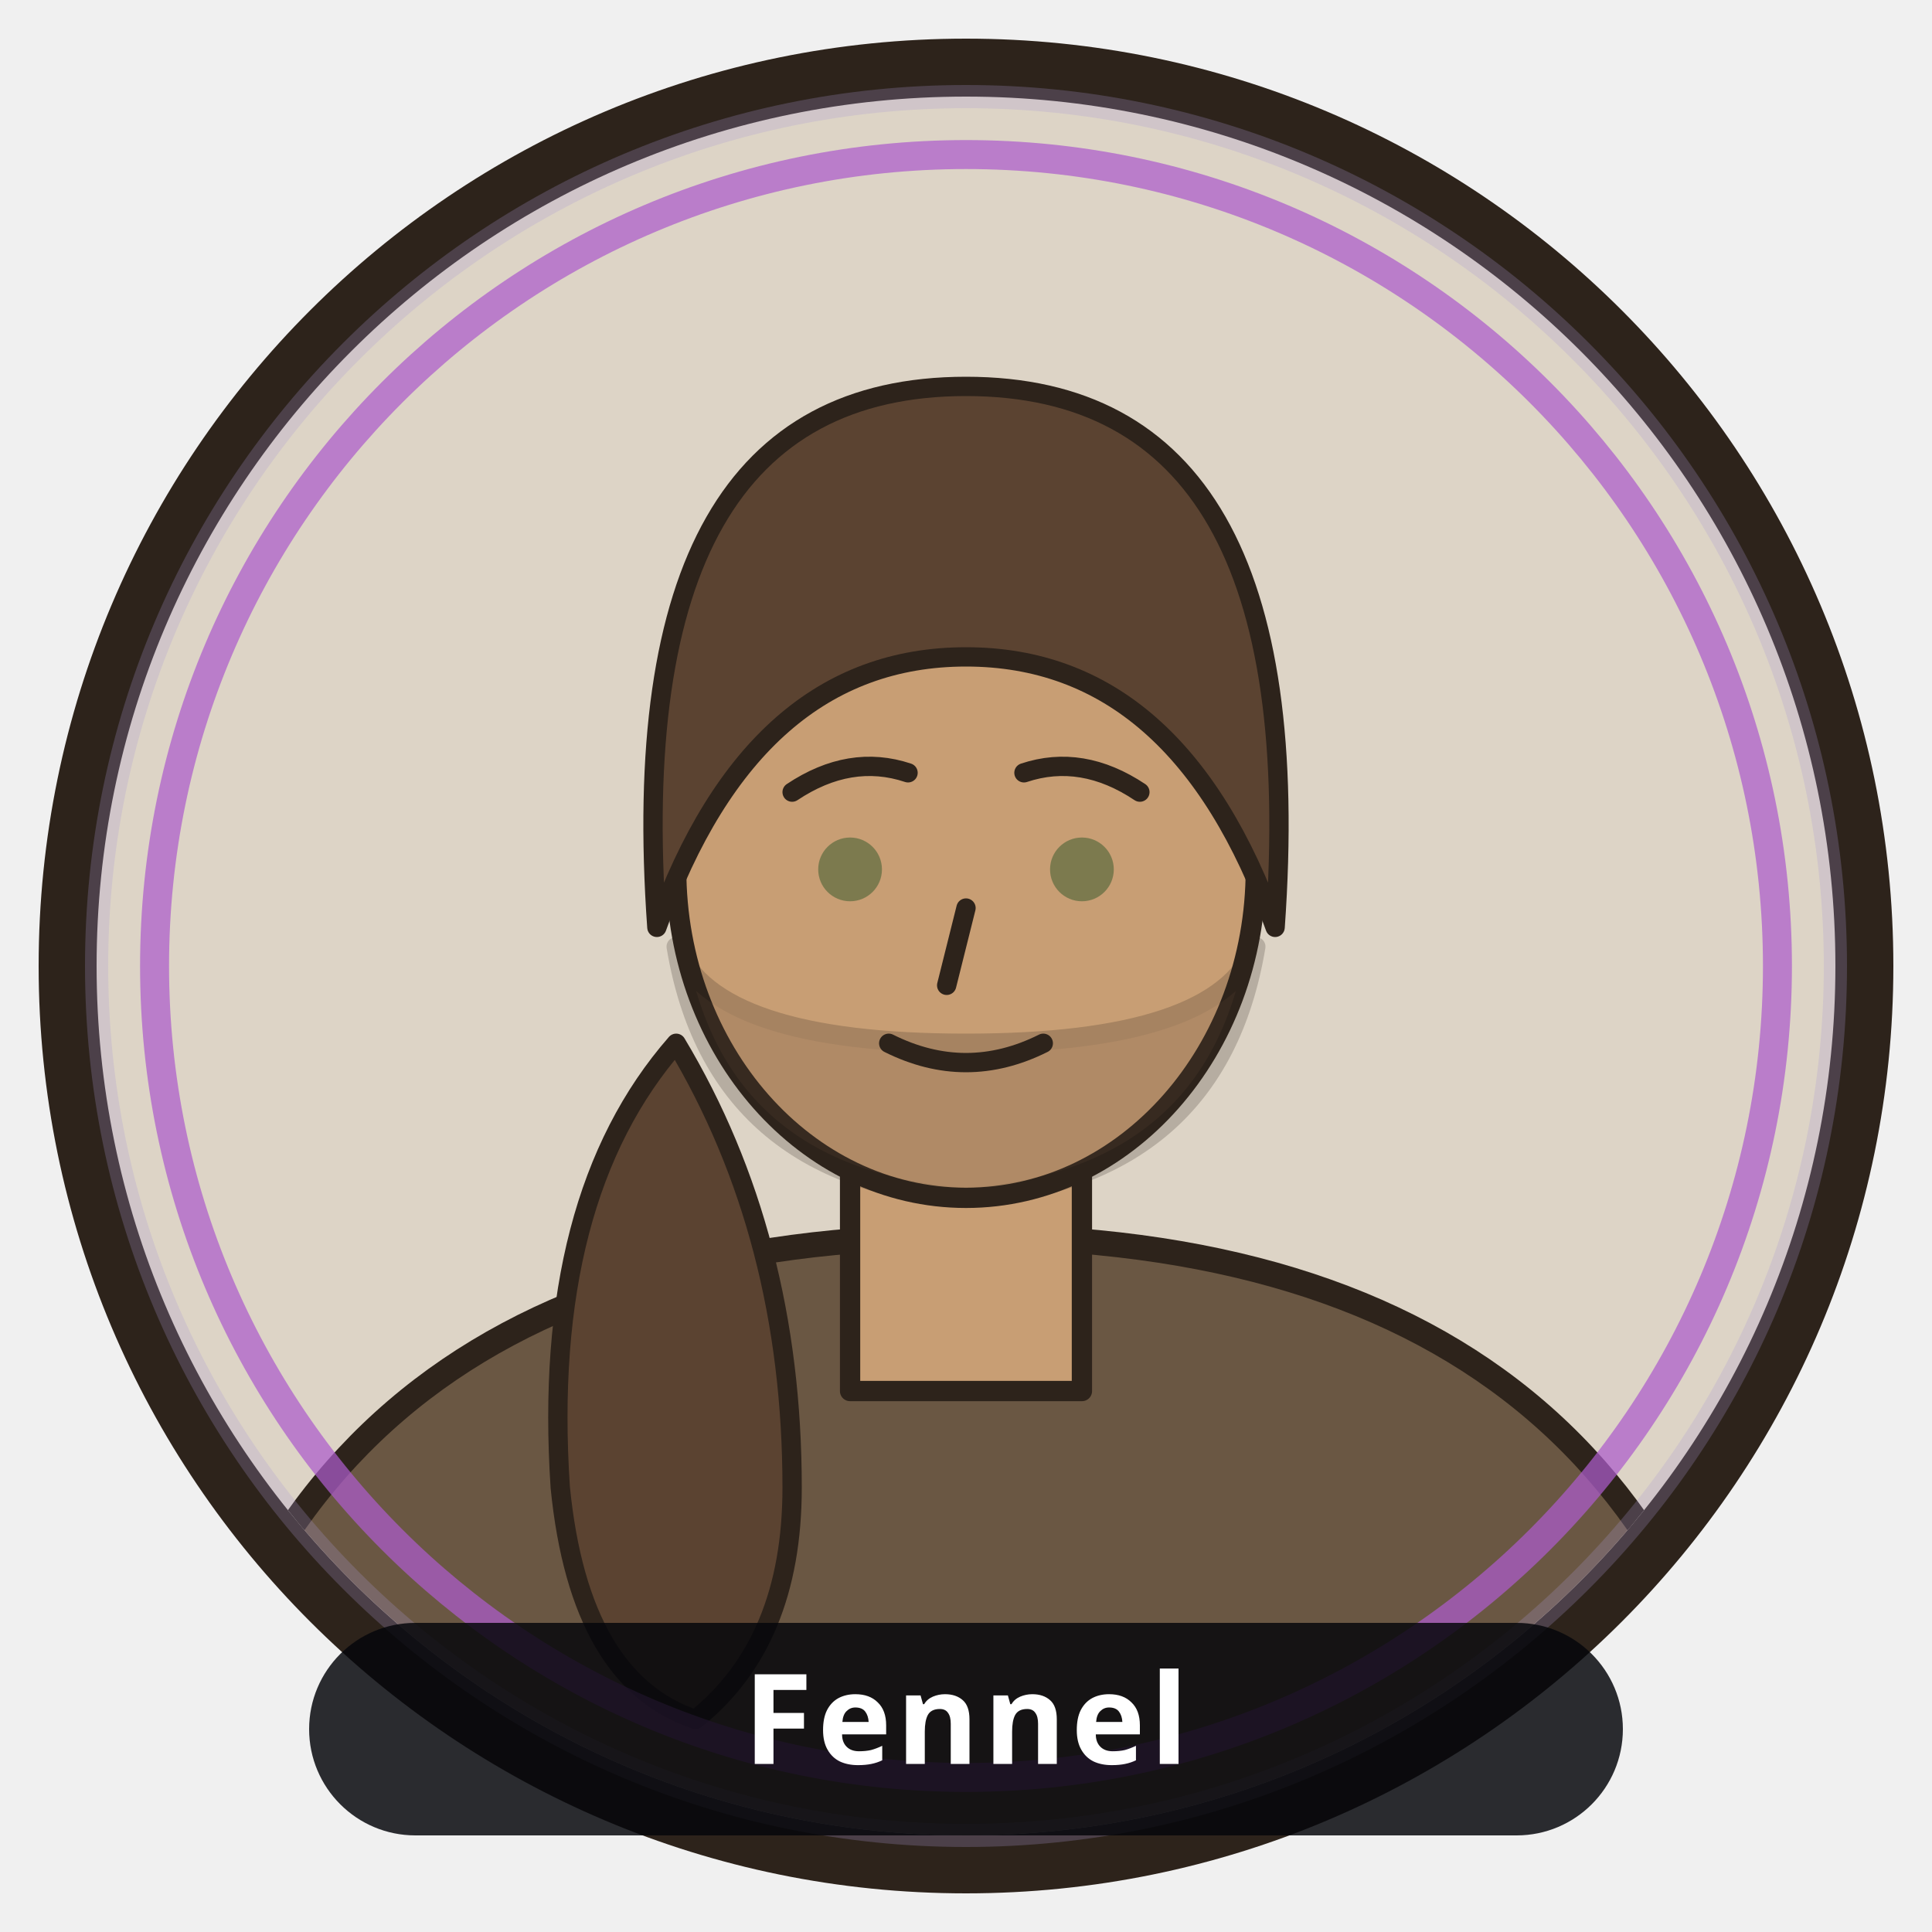
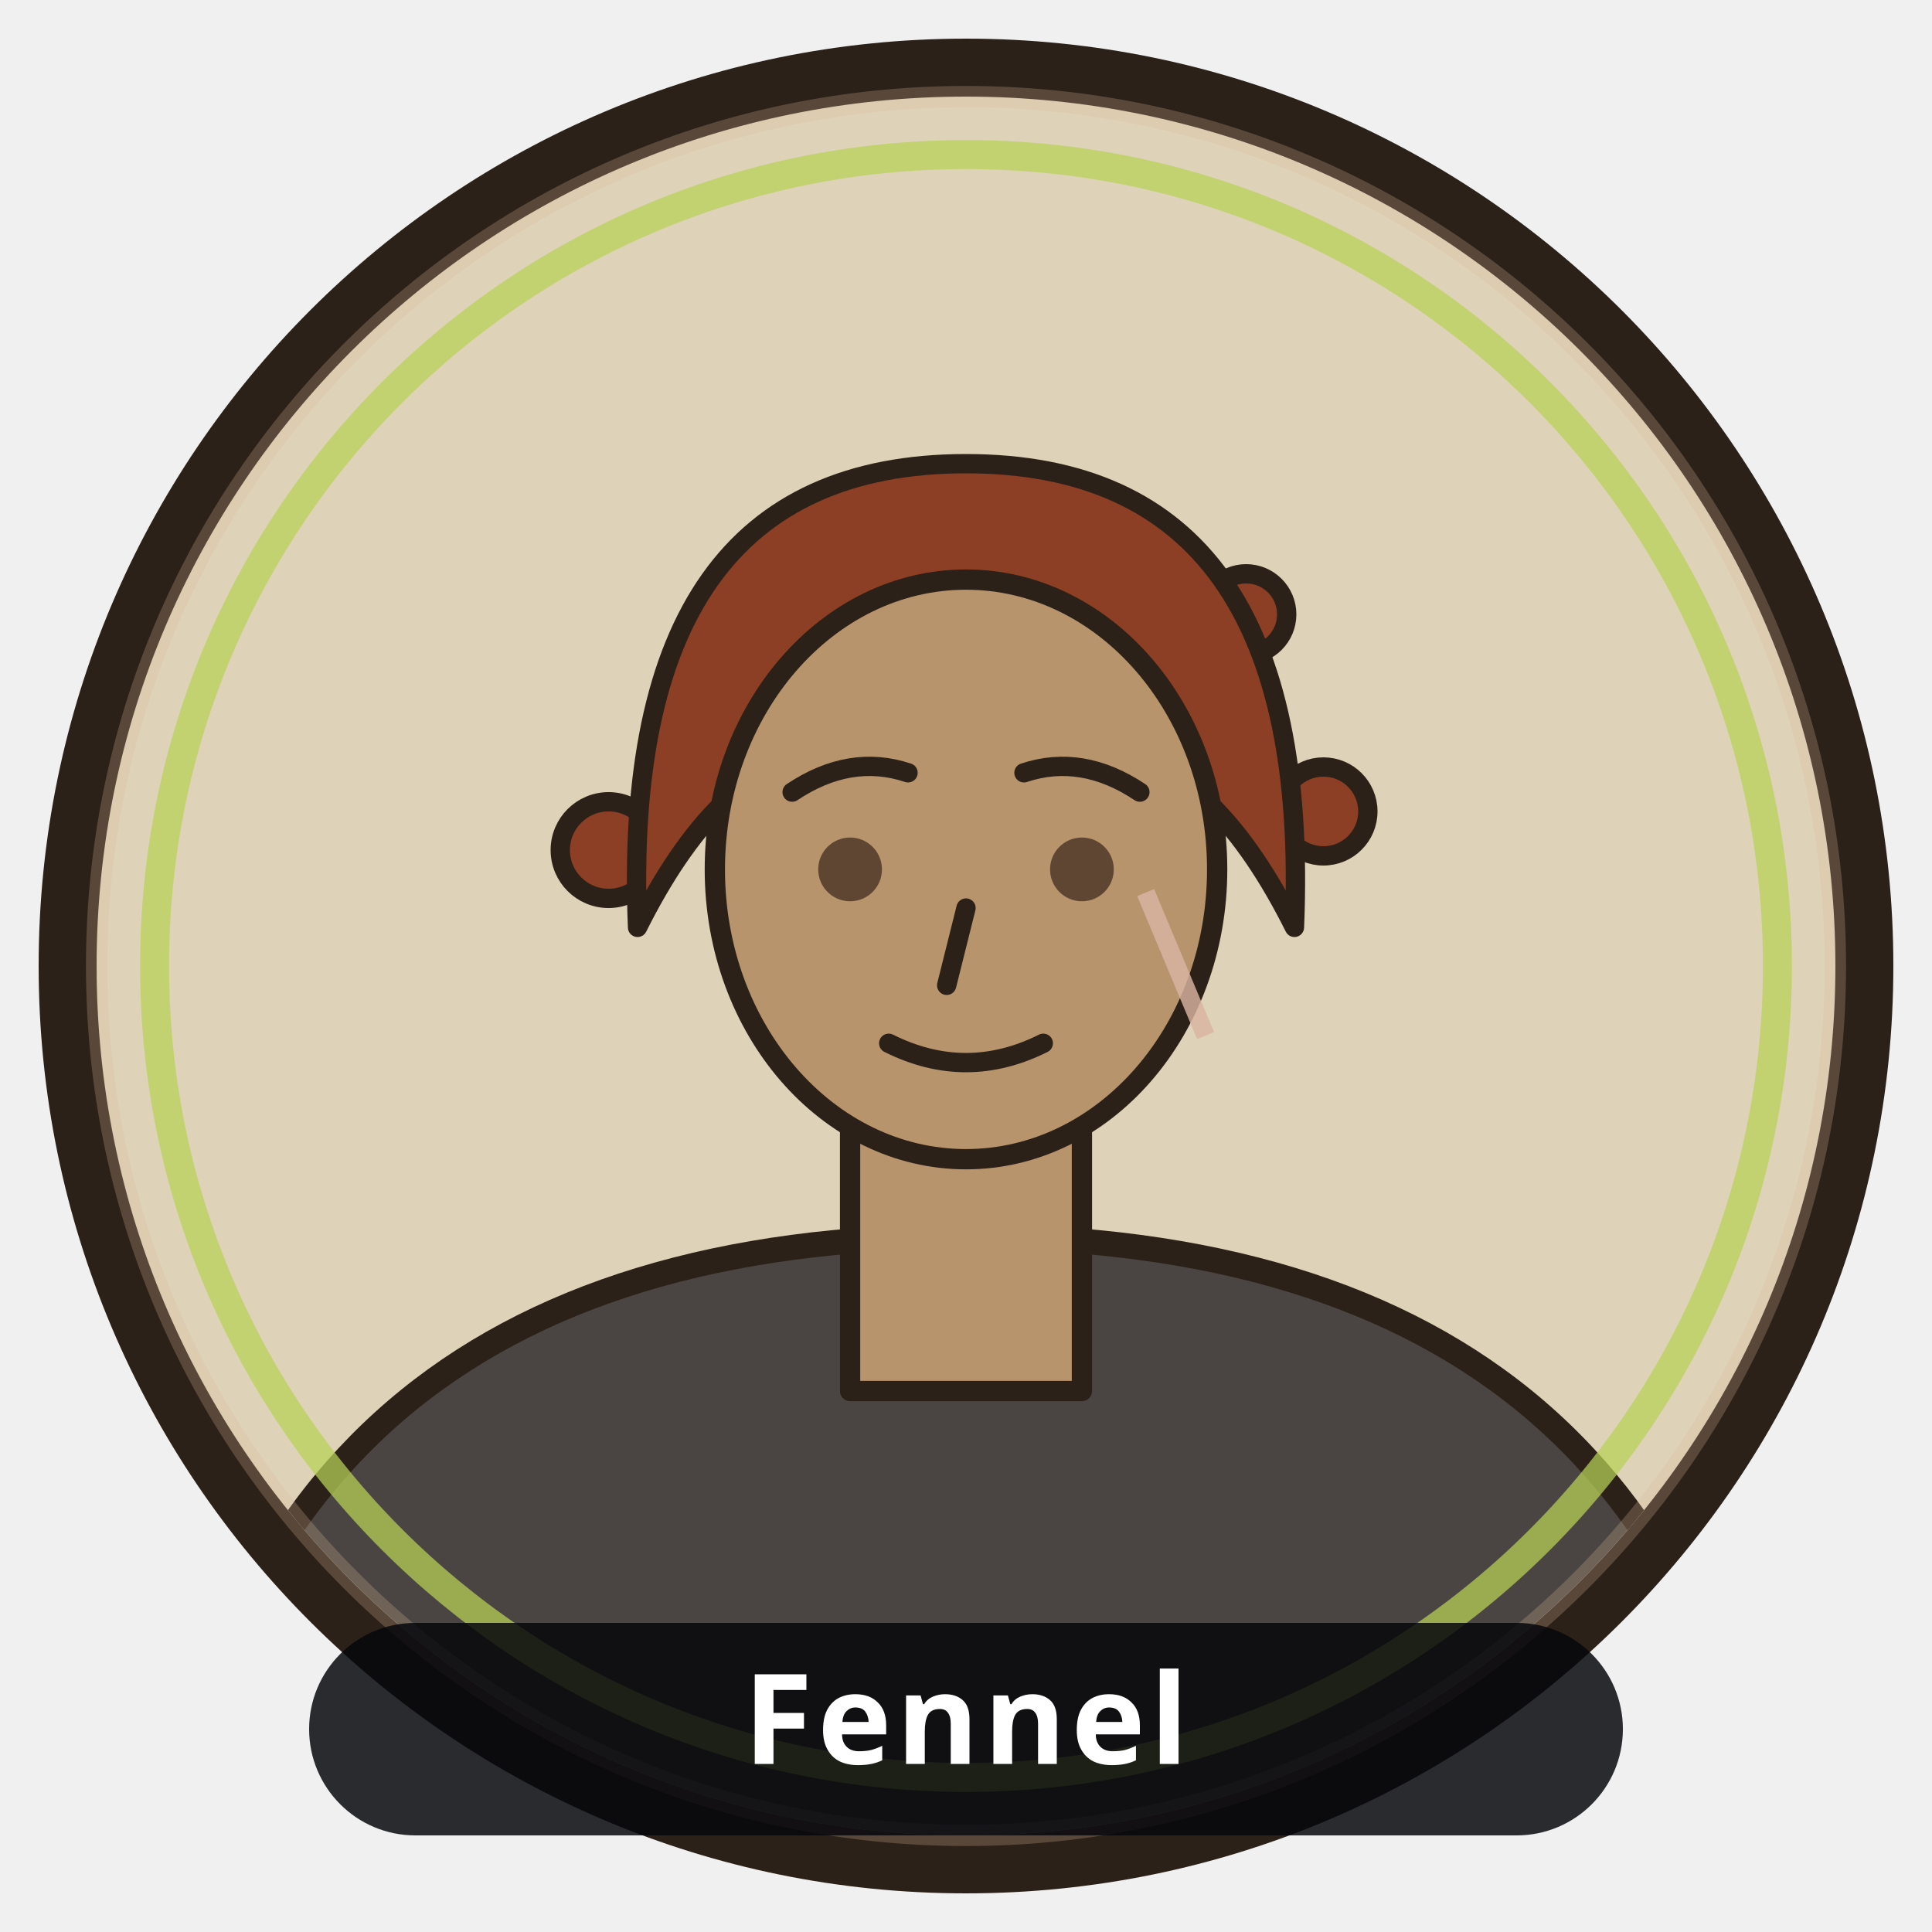
- <svg xmlns="http://www.w3.org/2000/svg" viewBox="0 0 100 100">
+ <svg xmlns="http://www.w3.org/2000/svg" viewBox="0 0 100 100" role="img" aria-label="fennel token">
  <style>
- .ring{fill:#ddd4c6;stroke:#2d231b;stroke-width:3;}
- .gold{fill:none;stroke:hsl(283 52% 58%);stroke-width:1.5;opacity:.72;}
- .cloak{fill:#6a5743;stroke:#2d231b;stroke-width:1.3;stroke-linejoin:round;}
- .skin{fill:#c89e74;stroke:#2d231b;stroke-width:1.05;stroke-linejoin:round;}
- .hair{fill:#5b4331;stroke:#2d231b;stroke-width:1;stroke-linejoin:round;}
- .ln{fill:none;stroke:#2d231b;stroke-width:1;stroke-linecap:round;}
+ .ring{fill:#ded2b8;stroke:#2c2118;stroke-width:3;}
+ .gold{fill:none;stroke:hsl(72 58% 58%);stroke-width:1.5;opacity:.72;}
+ .cloak{fill:#4a4542;stroke:#2c2118;stroke-width:1.3;stroke-linejoin:round;}
+ .skin{fill:#b8946d;stroke:#2c2118;stroke-width:1.05;stroke-linejoin:round;}
+ .hair{fill:#8d3f25;stroke:#2c2118;stroke-width:1;stroke-linejoin:round;}
+ .ln{fill:none;stroke:#2c2118;stroke-width:1;stroke-linecap:round;}
.hl{fill:none;stroke:#d7d0c2;stroke-width:.8;opacity:.84;}
- .eye{fill:#7c7a4e;}
+ .eye{fill:#5e4632;}
</style>
  <circle class="ring" cx="50" cy="50" r="46.5" />
  <clipPath id="t">
    <circle cx="50" cy="50" r="45" />
  </clipPath>
  <g clip-path="url(#t)">
    <path class="cloak" d="M8,100 q4,-36 42,-36 q38,0 42,36 Z" />
    <rect class="skin" x="44" y="58" width="12" height="14" />
-     <path class="hair" d="M35,54 q-7,8 -6,23 q1,10 7,12 q5,-4 5,-12 q0,-13 -6,-23 Z" />
-     <ellipse class="skin" cx="50" cy="45" rx="15" ry="17" />
-     <path class="hair" d="M34,48 q-2,-28 16,-28 q18,0 16,28 q-5,-14 -16,-14 q-11,0 -16,14 Z" />
-     <path class="hair" d="M35,49 q2,12 15,13 q13,-1 15,-13 q-2,5 -15,5 q-13,0 -15,-5 Z" opacity=".22" />
+     <circle class="hair" cx="31.5" cy="44" r="2.5" />
+     <circle class="hair" cx="68.5" cy="42" r="2.3" />
+     <circle class="hair" cx="64.5" cy="31.8" r="2.1" />
+     <path class="hair" d="M33,48 q-1,-24 17,-24 q18,0 17,24 q-4,-8 -9,-9 q-2,4 -8,4 q-6,0 -8,-4 q-5,1 -9,9 Z" />
+     <ellipse class="skin" cx="50" cy="45" rx="13" ry="15" />
    <circle class="eye" cx="44" cy="45" r="1.65" />
    <circle class="eye" cx="56" cy="45" r="1.65" />
    <path class="ln" d="M41,41 q3,-2 6,-1 M53,40 q3,-1 6,1" stroke-width=".9" />
    <line class="ln" x1="50" y1="47" x2="49" y2="51" stroke-width=".8" />
    <path class="ln" d="M46,54 q4,2 8,0" stroke-width=".92" />
+     <path d="M59.3,46.2 L62.4,53.6" fill="none" stroke="#d9b3a1" stroke-width=".95" opacity=".82" />
  </g>
  <circle class="gold" cx="50" cy="50" r="42" />
-   <circle cx="50" cy="50" r="45" fill="none" stroke="hsl(257 42% 72%)" stroke-opacity=".25" stroke-width="1.2" />
+   <circle cx="50" cy="50" r="45" fill="none" stroke="hsl(33 44% 72%)" stroke-opacity=".26" stroke-width="1.1" />
  <rect x="16" y="84" width="68" height="11" rx="5.5" fill="#05070b" fill-opacity="0.84" />
  <text x="50" y="91.3" text-anchor="middle" font-family="Verdana, sans-serif" font-size="6.5" font-weight="700" letter-spacing="0.25" fill="#ffffff">Fennel</text>
</svg>
